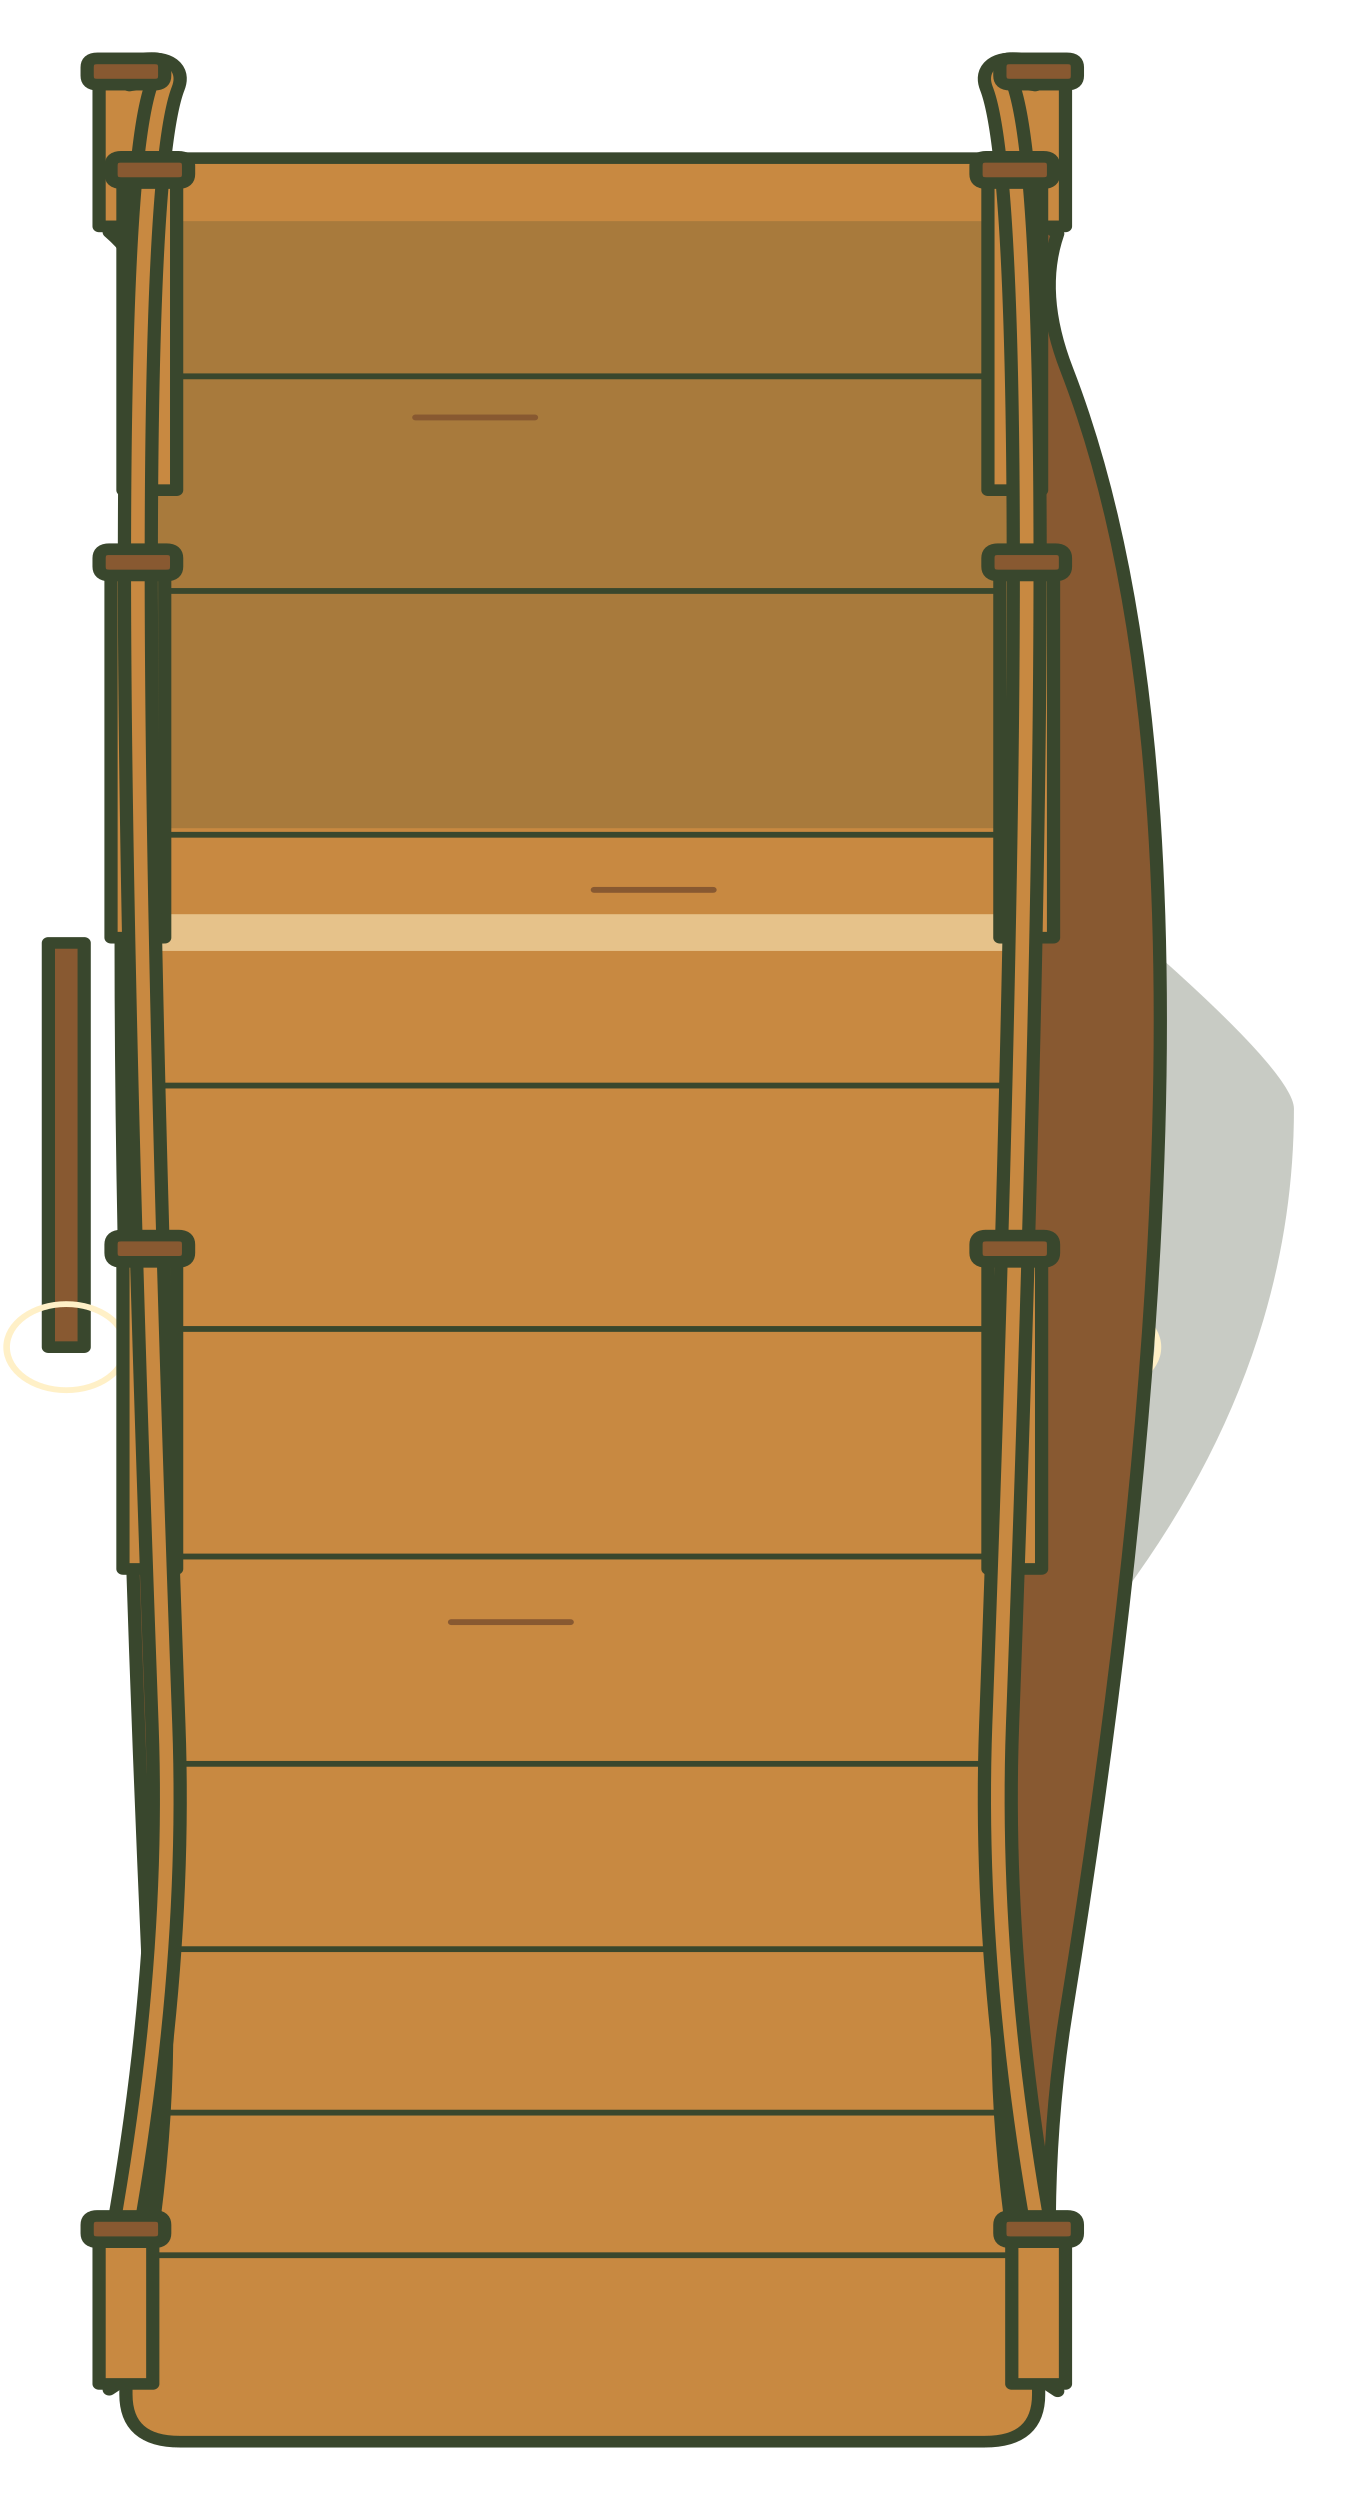
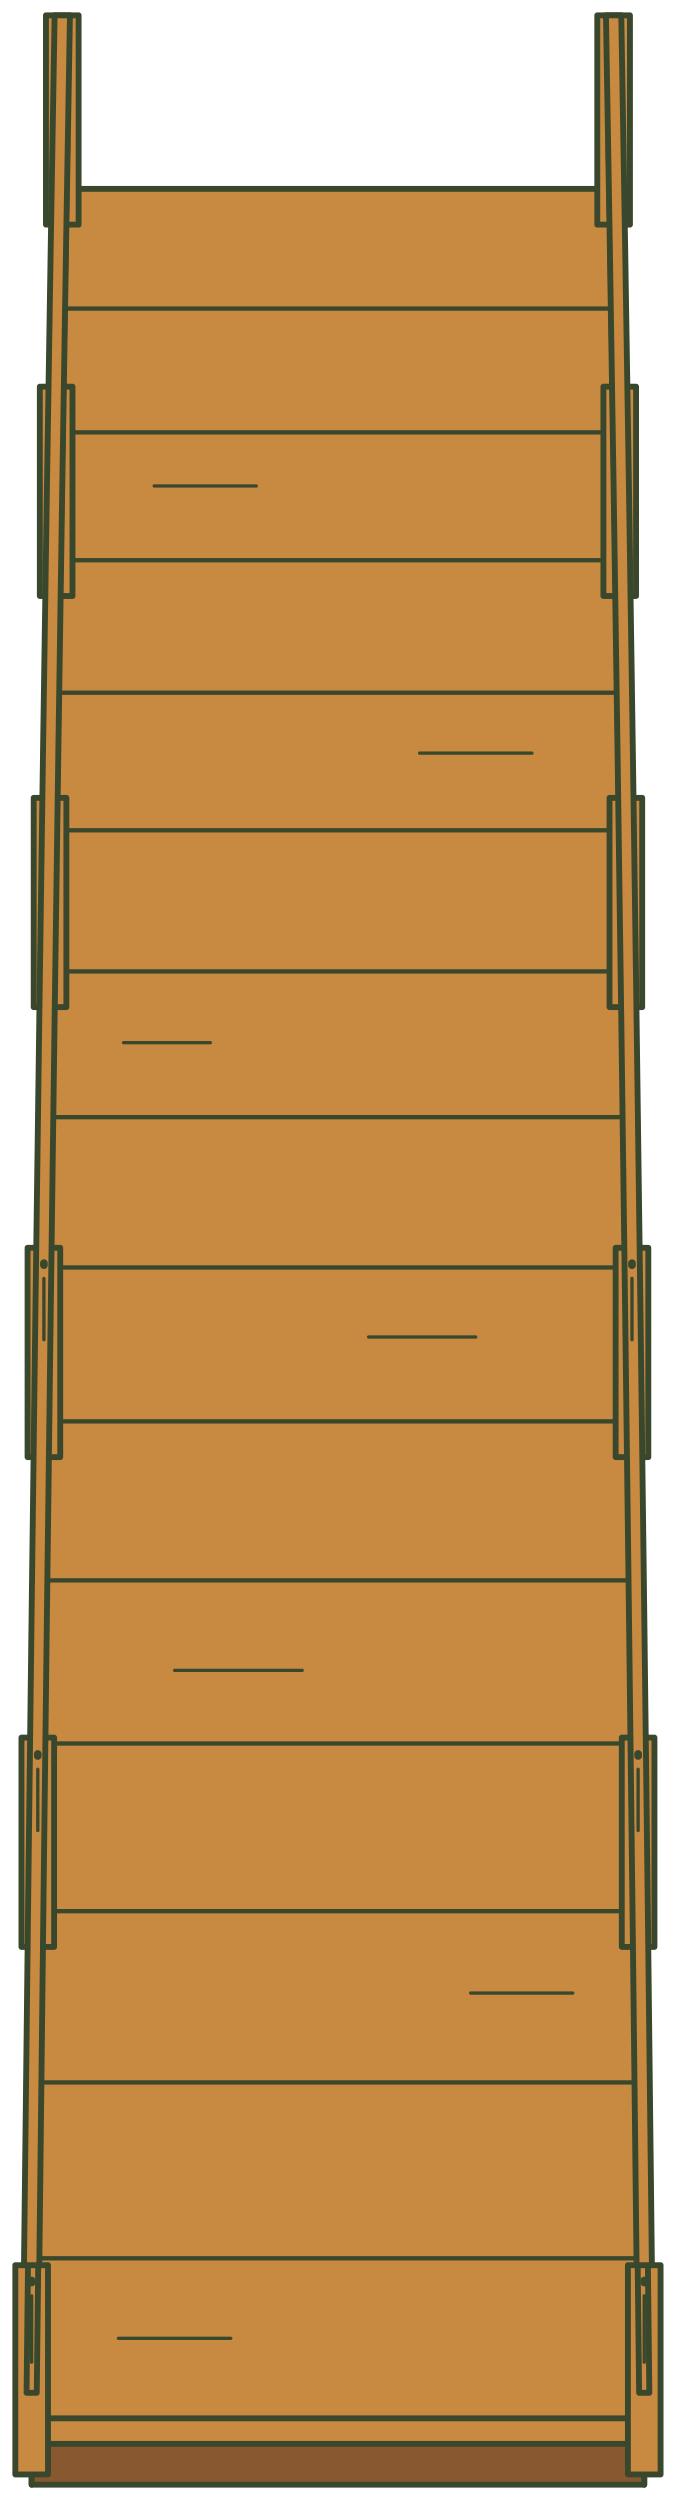
- <svg xmlns="http://www.w3.org/2000/svg" width="229.216" height="419.085" viewBox="6634.39 4764.932 229.216 419.085" stroke-linecap="round" stroke-linejoin="round">
-   <g transform="translate(6732 4802) scale(1 0.88) translate(-3320 -3319)">
-     <g id="water-shadow">
-       <path d="M3408.499 3462.452 Q3408.5 3463.472 3408.5 3464.5 Q3408.5 3485.05 3408.18 3508.4 Q3407.796 3536.42 3406.951 3568.472 L3410.151 3570.872 Q3410.996 3538.82 3411.38 3510.8 Q3411.7 3487.45 3411.7 3466.9 Q3411.7 3465.872 3411.699 3464.852 Z" fill="#39472D" stroke="none" stroke-width="2.22" fill-opacity=".15" />
+ <svg xmlns="http://www.w3.org/2000/svg" data-home-source="/pixi-art/home-expansion-c/bridges/bridge-ns.svg" width="132.4" height="489.726" viewBox="53.8 13 132.4 489.726">
+   <g stroke="#39472d" stroke-width="1.15" stroke-linejoin="round" stroke-linecap="round">
+     <path fill="#885931" d="M66 50 L60 490.726 L60 499.726 L66 59 Z M174 50 L180 490.726 L180 499.726 L174 59 Z" />
+     <path fill="#c88941" d="M66 50 Q63 222.363 60 490.726 L180 490.726 Q177 222.363 174 50 Z" />
+     <path fill="none" stroke-width=".85" d="M65.6 73.448 L174.4 73.448 M65.2 97.697 L174.8 97.697 M64.8 122.745 L175.2 122.745 M64.4 148.694 L175.6 148.694 M64 175.642 L176 175.642 M63.6 203.29 L176.4 203.29 M63.2 231.839 L176.8 231.839 M62.8 261.287 L177.2 261.287 M62.4 291.436 L177.6 291.436 M62 322.584 L178 322.584 M61.6 354.532 L178.4 354.532 M61.2 387.381 L178.8 387.381 M60.8 420.929 L179.2 420.929 M60.4 455.378 L179.6 455.378" />
+     <path fill="none" stroke-width=".65" d="M84 108.197 L104 108.197 M136 160.532 L158 160.532 M78 217.246 L95 217.246 M126 274.907 L147 274.907 M88 340.21 L113 340.21 M146 403.419 L166 403.419 M77 471.06 L99 471.06" />
+     <path fill="#885931" d="M60 490.726 L180 490.726 L180 499.726 L60 499.726 Z" />
+     <path fill="#c88941" d="M59 486.726 L181 486.726 L181 491.726 L59 491.726 Z" />
+     <g fill="#c88941">
+       <path d="M62.8 16 L69.2 16 L69.2 57 L62.8 57 Z M61.6 88.745 L68 88.745 L68 129.745 L61.6 129.745 Z M60.4 169.29 L66.8 169.29 L66.8 210.29 L60.4 210.29 Z M59.2 257.436 L65.6 257.436 L65.6 298.436 L59.2 298.436 Z M58 353.381 L64.4 353.381 L64.4 394.381 L58 394.381 Z M56.8 456.726 L63.2 456.726 L63.2 497.726 L56.8 497.726 Z" />
+       <path d="M170.8 16 L177.2 16 L177.2 57 L170.8 57 Z M172 88.745 L178.4 88.745 L178.4 129.745 L172 129.745 Z M173.2 169.29 L179.6 169.29 L179.6 210.29 L173.2 210.29 Z M174.4 257.436 L180.8 257.436 L180.8 298.436 L174.4 298.436 Z M175.6 353.381 L182 353.381 L182 394.381 L175.6 394.381 Z M176.8 456.726 L183.2 456.726 L183.2 497.726 L176.8 497.726 Z" />
+       <path d="M65 41 Q62 213.363 59 481.726 L61 481.726 Q64 213.363 67 41 Z M173 41 Q176 213.363 179 481.726 L181 481.726 Q178 213.363 175 41 Z" />
+       <path d="M64.5 16 Q61.5 188.363 58.5 456.726 L61.5 456.726 Q64.5 188.363 67.5 16 Z M172.5 16 Q175.5 188.363 178.5 456.726 L181.5 456.726 Q178.5 188.363 175.5 16 Z" />
    </g>
-     <g id="arch-water-gaps">
-       <path d="M3416.802 3459.17 Q3416.9 3465.135 3416.9 3471.3 Q3416.9 3491.85 3415.812 3514.624 Q3414.343 3545.369 3410.892 3580.167 L3410.892 3580.167 Q3427.211 3555.02 3434.156 3528.382 Q3439.3 3508.65 3439.3 3488.1 Q3439.3 3481.935 3416.802 3459.17 Z" fill="#39472D" stroke="none" stroke-width="2.22" fill-opacity=".28" />
-     </g>
-     <g id="water-supports">
-       <path d="M3230.5 3456.5 L3236.5 3456.5 L3236.5 3533.5 L3230.5 3533.5 Z" fill="#885931" stroke="#39472D" stroke-width="2.22" />
-       <ellipse cx="3233.5" cy="3533.5" rx="10" ry="8.2" fill="none" stroke="#FFF0C7" stroke-width="1.11" />
-       <path d="M3403.5 3456.5 L3409.5 3456.5 L3409.5 3533.5 L3403.5 3533.5 Z" fill="#885931" stroke="#39472D" stroke-width="2.22" />
-       <ellipse cx="3406.5" cy="3533.5" rx="10" ry="8.2" fill="none" stroke="#FFF0C7" stroke-width="1.11" />
-     </g>
-     <g id="side-stringers">
-       <path d="M3243.5 3319 Q3251.58 3326.86 3250.121 3338.752 Q3246.716 3366.5 3245.82 3416.2 Q3245.5 3433.95 3245.5 3454.5 Q3245.5 3475.05 3245.82 3498.4 Q3246.716 3563.78 3250.121 3651.112 Q3251.58 3688.54 3243.5 3730 L3240.7 3732.1 Q3248.78 3690.64 3247.321 3653.212 Q3243.916 3565.88 3243.02 3500.5 Q3242.7 3477.15 3242.7 3456.6 Q3242.7 3436.05 3243.02 3418.3 Q3243.916 3368.6 3247.321 3340.852 Q3248.78 3328.96 3240.7 3321.1 Z" fill="#885931" stroke="#39472D" stroke-width="2.22" />
-       <path d="M3396.5 3319 Q3388.42 3326.86 3389.879 3338.752 Q3393.284 3366.5 3394.18 3416.2 Q3394.5 3433.95 3394.5 3454.5 Q3394.5 3475.05 3394.18 3498.4 Q3393.284 3563.78 3389.879 3651.112 Q3388.42 3688.54 3396.5 3730 L3399.7 3732.4 Q3396.228 3694.396 3401.189 3659.595 Q3412.766 3578.391 3415.812 3514.624 Q3416.9 3491.85 3416.9 3471.3 Q3416.9 3450.75 3415.812 3432.424 Q3412.766 3381.111 3401.189 3347.235 Q3396.228 3332.716 3399.7 3321.4 Z" fill="#885931" stroke="#39472D" stroke-width="2.22" />
-     </g>
-     <g id="far-railing" />
-     <g id="deck">
-       <path d="M3243.5 3316 L3243.5 3319 Q3251.58 3326.86 3250.121 3338.752 Q3246.716 3366.5 3245.82 3416.2 Q3245.5 3433.95 3245.5 3454.5 Q3245.5 3475.05 3245.82 3498.4 Q3246.716 3563.78 3250.121 3651.112 Q3251.58 3688.54 3243.5 3730 L3243.5 3733 Q3243.5 3742 3252.5 3742 L3387.5 3742 Q3396.5 3742 3396.5 3733 L3396.5 3730 Q3388.42 3688.54 3389.879 3651.112 Q3393.284 3563.78 3394.18 3498.4 Q3394.5 3475.05 3394.5 3454.5 Q3394.5 3433.95 3394.18 3416.2 Q3393.284 3366.5 3389.879 3338.752 Q3388.42 3326.86 3396.5 3319 L3396.5 3316 Q3396.5 3307 3387.5 3307 L3252.5 3307 Q3243.5 3307 3243.5 3316 Z" fill="#C88941" stroke="#39472D" stroke-width="2.22" />
-       <path d="M3243.5 3319 Q3251.58 3326.86 3250.121 3338.752 Q3246.716 3366.5 3245.82 3416.2 Q3245.66 3425.075 3245.58 3434.65 L3394.42 3434.65 Q3394.34 3425.075 3394.18 3416.2 Q3393.284 3366.5 3389.879 3338.752 Q3388.42 3326.86 3396.5 3319 Z" fill="#39472D" stroke="none" stroke-width="2.22" fill-opacity=".22" data-part="far-slope-shade" />
-       <path d="M3249.06 3348.568 L3390.94 3348.568" fill="none" stroke="#39472D" stroke-width="1.11" />
-       <path d="M3246.542 3389.455 L3393.458 3389.455" fill="none" stroke="#39472D" stroke-width="1.11" />
-       <path d="M3245.57 3435.894 L3394.43 3435.894" fill="none" stroke="#39472D" stroke-width="1.11" />
-       <path d="M3245.647 3483.668 L3394.353 3483.668" fill="none" stroke="#39472D" stroke-width="1.11" />
-       <path d="M3246.373 3530.038 L3393.627 3530.038" fill="none" stroke="#39472D" stroke-width="1.11" />
-       <path d="M3247.461 3573.387 L3392.539 3573.387" fill="none" stroke="#39472D" stroke-width="1.11" />
-       <path d="M3248.714 3612.875 L3391.286 3612.875" fill="none" stroke="#39472D" stroke-width="1.11" />
-       <path d="M3250.007 3648.182 L3389.993 3648.182" fill="none" stroke="#39472D" stroke-width="1.11" />
-       <path d="M3249.897 3679.318 L3390.103 3679.318" fill="none" stroke="#39472D" stroke-width="1.11" />
-       <path d="M3247.359 3706.486 L3392.641 3706.486" fill="none" stroke="#39472D" stroke-width="1.11" />
-       <path d="M3292.045 3356.4 L3312.045 3356.4" fill="none" stroke="#885931" stroke-width="1.11" />
-       <path d="M3321.97 3446.392 L3341.97 3446.392" fill="none" stroke="#885931" stroke-width="1.11" />
-       <path d="M3298.03 3585.882 L3318.03 3585.882" fill="none" stroke="#885931" stroke-width="1.11" />
-       <path d="M3245.502 3451.02 Q3245.5 3452.75 3245.5 3454.5 Q3245.5 3456.25 3245.502 3458.02 L3394.498 3458.02 Q3394.5 3456.25 3394.5 3454.5 Q3394.5 3452.75 3394.498 3451.02 Z" fill="#FFF0C7" stroke="none" stroke-width="2.22" fill-opacity=".55" data-part="crest-highlight" />
-     </g>
-     <g id="far-railing">
-       <path d="M3239 3320 L3248 3320 L3248 3291 L3239 3291 Z" fill="#C88941" stroke="#39472D" stroke-width="2.22" />
-       <path d="M3243 3370.25 L3252 3370.25 L3252 3309.75 L3243 3309.75 Z" fill="#C88941" stroke="#39472D" stroke-width="2.22" />
-       <path d="M3241 3455.5 L3250 3455.5 L3250 3384.5 L3241 3384.5 Z" fill="#C88941" stroke="#39472D" stroke-width="2.22" />
-       <path d="M3243 3575.75 L3252 3575.75 L3252 3515.25 L3243 3515.25 Z" fill="#C88941" stroke="#39472D" stroke-width="2.22" />
-       <path d="M3239 3731 L3248 3731 L3248 3702 L3239 3702 Z" fill="#C88941" stroke="#39472D" stroke-width="2.22" />
-       <path d="M3242.904 3288.83 L3243.603 3288.645 L3244.274 3288.483 L3244.919 3288.342 L3245.537 3288.223 L3246.132 3288.128 L3246.705 3288.056 L3247.258 3288.008 L3247.795 3287.987 L3248.318 3287.994 L3248.832 3288.035 L3249.341 3288.113 L3249.849 3288.24 L3250.356 3288.426 L3250.857 3288.687 L3251.336 3289.035 L3251.768 3289.473 L3252.121 3289.988 L3252.376 3290.549 L3252.528 3291.123 L3252.59 3291.687 L3252.58 3292.229 L3252.512 3292.749 L3252.399 3293.252 L3252.248 3293.745 L3252.143 3294.061 L3252.037 3294.404 L3251.931 3294.773 L3251.825 3295.168 L3251.718 3295.589 L3251.613 3296.034 L3251.508 3296.505 L3251.403 3297 L3251.3 3297.519 L3251.198 3298.062 L3251.097 3298.63 L3250.997 3299.221 L3250.898 3299.836 L3250.801 3300.474 L3250.704 3301.136 L3250.61 3301.821 L3250.516 3302.529 L3250.424 3303.261 L3250.334 3304.016 L3250.245 3304.793 L3250.157 3305.594 L3250.071 3306.418 L3249.986 3307.265 L3249.903 3308.134 L3249.822 3309.027 L3249.742 3309.942 L3249.663 3310.88 L3249.586 3311.841 L3249.511 3312.824 L3249.437 3313.83 L3249.365 3314.859 L3249.294 3315.911 L3249.225 3316.985 L3249.157 3318.082 L3249.091 3319.202 L3249.027 3320.344 L3248.964 3321.509 L3248.902 3322.696 L3248.843 3323.906 L3248.784 3325.139 L3248.728 3326.394 L3248.673 3327.672 L3248.619 3328.972 L3248.568 3330.295 L3248.517 3331.64 L3248.469 3333.008 L3248.422 3334.398 L3248.376 3335.811 L3248.332 3337.247 L3248.29 3338.705 L3248.249 3340.185 L3248.21 3341.688 L3248.173 3343.214 L3248.137 3344.762 L3248.102 3346.332 L3248.07 3347.925 L3248.038 3349.54 L3248.009 3351.178 L3247.981 3352.838 L3247.954 3354.521 L3247.93 3356.226 L3247.907 3357.954 L3247.885 3359.704 L3247.865 3361.477 L3247.847 3363.272 L3247.83 3365.09 L3247.815 3366.93 L3247.801 3368.792 L3247.789 3370.677 L3247.779 3372.584 L3247.77 3374.514 L3247.763 3376.466 L3247.757 3378.441 L3247.753 3380.438 L3247.751 3382.458 L3247.75 3384.5 L3247.751 3386.564 L3247.753 3388.651 L3247.757 3390.761 L3247.763 3392.892 L3247.77 3395.047 L3247.779 3397.223 L3247.789 3399.422 L3247.801 3401.644 L3247.815 3403.888 L3247.83 3406.154 L3247.847 3408.443 L3247.865 3410.754 L3247.885 3413.088 L3247.907 3415.444 L3247.93 3417.822 L3247.955 3420.223 L3247.981 3422.647 L3248.009 3425.092 L3248.039 3427.561 L3248.07 3430.051 L3248.103 3432.564 L3248.137 3435.1 L3248.173 3437.658 L3248.211 3440.238 L3248.25 3442.841 L3248.291 3445.466 L3248.333 3448.113 L3248.377 3450.783 L3248.423 3453.476 L3248.47 3456.19 L3248.518 3458.928 L3248.569 3461.687 L3248.621 3464.469 L3248.674 3467.274 L3248.73 3470.101 L3248.786 3472.95 L3248.845 3475.822 L3248.905 3478.716 L3248.966 3481.632 L3249.03 3484.571 L3249.094 3487.533 L3249.161 3490.516 L3249.229 3493.523 L3249.298 3496.551 L3249.369 3499.602 L3249.442 3502.675 L3249.517 3505.771 L3249.593 3508.89 L3249.67 3512.03 L3249.749 3515.193 L3249.83 3518.379 L3249.912 3521.587 L3249.996 3524.817 L3250.082 3528.07 L3250.169 3531.345 L3250.258 3534.642 L3250.348 3537.962 L3250.44 3541.305 L3250.534 3544.669 L3250.629 3548.057 L3250.726 3551.466 L3250.824 3554.898 L3250.924 3558.352 L3251.026 3561.829 L3251.129 3565.328 L3251.234 3568.85 L3251.34 3572.394 L3251.448 3575.96 L3251.558 3579.549 L3251.669 3583.16 L3251.782 3586.794 L3251.896 3590.45 L3252.012 3594.129 L3252.13 3597.829 L3252.249 3601.553 L3252.37 3605.298 L3252.475 3609.087 L3252.548 3612.898 L3252.586 3616.731 L3252.592 3620.586 L3252.565 3624.464 L3252.504 3628.363 L3252.41 3632.285 L3252.282 3636.229 L3252.122 3640.195 L3251.928 3644.184 L3251.7 3648.194 L3251.44 3652.227 L3251.146 3656.281 L3250.819 3660.358 L3250.459 3664.458 L3250.066 3668.579 L3249.639 3672.722 L3249.179 3676.888 L3248.686 3681.076 L3248.16 3685.286 L3247.601 3689.519 L3247.008 3693.773 L3246.382 3698.05 L3245.723 3702.349 L3241.277 3701.651 L3241.932 3697.383 L3242.553 3693.137 L3243.141 3688.913 L3243.697 3684.712 L3244.219 3680.534 L3244.708 3676.378 L3245.164 3672.245 L3245.588 3668.135 L3245.978 3664.047 L3246.335 3659.982 L3246.659 3655.939 L3246.95 3651.919 L3247.209 3647.922 L3247.434 3643.947 L3247.626 3639.995 L3247.785 3636.065 L3247.911 3632.158 L3248.005 3628.274 L3248.065 3624.413 L3248.092 3620.574 L3248.087 3616.757 L3248.048 3612.964 L3247.977 3609.193 L3247.872 3605.444 L3247.751 3601.697 L3247.632 3597.973 L3247.514 3594.271 L3247.398 3590.591 L3247.284 3586.934 L3247.171 3583.3 L3247.06 3579.687 L3246.95 3576.097 L3246.842 3572.53 L3246.736 3568.984 L3246.631 3565.462 L3246.528 3561.961 L3246.426 3558.483 L3246.326 3555.028 L3246.228 3551.594 L3246.131 3548.184 L3246.036 3544.795 L3245.942 3541.429 L3245.85 3538.085 L3245.76 3534.764 L3245.671 3531.465 L3245.584 3528.189 L3245.498 3524.935 L3245.414 3521.703 L3245.331 3518.494 L3245.251 3515.307 L3245.171 3512.142 L3245.094 3509 L3245.018 3505.88 L3244.943 3502.783 L3244.871 3499.708 L3244.799 3496.655 L3244.73 3493.625 L3244.662 3490.617 L3244.595 3487.632 L3244.53 3484.669 L3244.467 3481.728 L3244.406 3478.81 L3244.346 3475.914 L3244.287 3473.041 L3244.23 3470.189 L3244.175 3467.361 L3244.122 3464.554 L3244.07 3461.77 L3244.019 3459.009 L3243.97 3456.27 L3243.923 3453.553 L3243.878 3450.858 L3243.834 3448.186 L3243.791 3445.537 L3243.75 3442.909 L3243.711 3440.305 L3243.673 3437.722 L3243.637 3435.162 L3243.603 3432.624 L3243.57 3430.109 L3243.539 3427.616 L3243.509 3425.145 L3243.481 3422.697 L3243.455 3420.271 L3243.43 3417.868 L3243.407 3415.486 L3243.385 3413.128 L3243.365 3410.791 L3243.347 3408.477 L3243.33 3406.186 L3243.315 3403.917 L3243.301 3401.67 L3243.289 3399.445 L3243.279 3397.243 L3243.27 3395.063 L3243.263 3392.906 L3243.257 3390.771 L3243.253 3388.658 L3243.251 3386.568 L3243.25 3384.5 L3243.251 3382.454 L3243.253 3380.431 L3243.257 3378.43 L3243.263 3376.452 L3243.27 3374.496 L3243.279 3372.562 L3243.289 3370.651 L3243.301 3368.761 L3243.315 3366.895 L3243.33 3365.05 L3243.347 3363.228 L3243.365 3361.429 L3243.385 3359.651 L3243.407 3357.896 L3243.43 3356.164 L3243.455 3354.453 L3243.481 3352.765 L3243.51 3351.1 L3243.539 3349.456 L3243.57 3347.835 L3243.603 3346.236 L3243.638 3344.66 L3243.674 3343.106 L3243.711 3341.574 L3243.751 3340.065 L3243.792 3338.578 L3243.834 3337.113 L3243.878 3335.67 L3243.924 3334.25 L3243.971 3332.852 L3244.02 3331.476 L3244.071 3330.123 L3244.123 3328.792 L3244.177 3327.483 L3244.232 3326.196 L3244.289 3324.932 L3244.348 3323.689 L3244.408 3322.469 L3244.47 3321.271 L3244.533 3320.096 L3244.599 3318.943 L3244.665 3317.811 L3244.734 3316.702 L3244.804 3315.615 L3244.875 3314.551 L3244.949 3313.508 L3245.023 3312.487 L3245.1 3311.489 L3245.178 3310.513 L3245.258 3309.558 L3245.34 3308.626 L3245.423 3307.715 L3245.508 3306.827 L3245.595 3305.96 L3245.683 3305.116 L3245.773 3304.293 L3245.865 3303.492 L3245.958 3302.713 L3246.053 3301.955 L3246.15 3301.219 L3246.249 3300.504 L3246.35 3299.811 L3246.452 3299.14 L3246.557 3298.489 L3246.663 3297.86 L3246.772 3297.252 L3246.882 3296.664 L3246.995 3296.098 L3247.11 3295.552 L3247.227 3295.026 L3247.347 3294.52 L3247.47 3294.034 L3247.595 3293.567 L3247.724 3293.119 L3247.857 3292.689 L3247.994 3292.278 L3248.052 3292.088 L3248.083 3291.952 L3248.093 3291.879 L3248.094 3291.873 L3248.102 3291.933 L3248.133 3292.049 L3248.2 3292.196 L3248.3 3292.341 L3248.411 3292.455 L3248.504 3292.523 L3248.553 3292.549 L3248.541 3292.546 L3248.464 3292.527 L3248.322 3292.506 L3248.119 3292.49 L3247.859 3292.487 L3247.545 3292.499 L3247.182 3292.53 L3246.773 3292.582 L3246.319 3292.655 L3245.823 3292.75 L3245.287 3292.867 L3244.711 3293.007 L3244.096 3293.17 Z" fill="#C88941" stroke="#39472D" stroke-width="2.22" data-part="top-rail" data-band-width="4.5" />
-       <path d="M3238.7 3288 L3248.3 3288 Q3250 3288 3250 3289.7 L3250 3291.3 Q3250 3293 3248.3 3293 L3238.7 3293 Q3237 3293 3237 3291.3 L3237 3289.7 Q3237 3288 3238.7 3288 Z" fill="#885931" stroke="#39472D" stroke-width="2.22" data-part="post-cap" />
-       <path d="M3242.7 3306.75 L3252.3 3306.75 Q3254 3306.75 3254 3308.45 L3254 3310.05 Q3254 3311.75 3252.3 3311.75 L3242.7 3311.75 Q3241 3311.75 3241 3310.05 L3241 3308.45 Q3241 3306.75 3242.7 3306.75 Z" fill="#885931" stroke="#39472D" stroke-width="2.22" data-part="post-cap" />
-       <path d="M3240.7 3381.5 L3250.3 3381.5 Q3252 3381.5 3252 3383.2 L3252 3384.8 Q3252 3386.5 3250.3 3386.5 L3240.7 3386.5 Q3239 3386.5 3239 3384.8 L3239 3383.2 Q3239 3381.5 3240.7 3381.5 Z" fill="#885931" stroke="#39472D" stroke-width="2.22" data-part="post-cap" />
-       <path d="M3242.7 3512.25 L3252.3 3512.25 Q3254 3512.25 3254 3513.95 L3254 3515.55 Q3254 3517.25 3252.3 3517.25 L3242.7 3517.25 Q3241 3517.25 3241 3515.55 L3241 3513.95 Q3241 3512.25 3242.7 3512.25 Z" fill="#885931" stroke="#39472D" stroke-width="2.22" data-part="post-cap" />
-       <path d="M3238.7 3699 L3248.3 3699 Q3250 3699 3250 3700.7 L3250 3702.3 Q3250 3704 3248.3 3704 L3238.7 3704 Q3237 3704 3237 3702.3 L3237 3700.7 Q3237 3699 3238.7 3699 Z" fill="#885931" stroke="#39472D" stroke-width="2.22" data-part="post-cap" />
-     </g>
-     <g id="near-railing">
-       <path d="M3392 3320 L3401 3320 L3401 3291 L3392 3291 Z" fill="#C88941" stroke="#39472D" stroke-width="2.22" />
-       <path d="M3388 3370.25 L3397 3370.25 L3397 3309.75 L3388 3309.75 Z" fill="#C88941" stroke="#39472D" stroke-width="2.22" />
-       <path d="M3390 3455.5 L3399 3455.5 L3399 3384.5 L3390 3384.5 Z" fill="#C88941" stroke="#39472D" stroke-width="2.22" />
-       <path d="M3388 3575.75 L3397 3575.75 L3397 3515.25 L3388 3515.25 Z" fill="#C88941" stroke="#39472D" stroke-width="2.22" />
-       <path d="M3392 3731 L3401 3731 L3401 3702 L3392 3702 Z" fill="#C88941" stroke="#39472D" stroke-width="2.22" />
-       <path d="M3395.904 3293.17 L3395.289 3293.007 L3394.713 3292.867 L3394.177 3292.75 L3393.681 3292.655 L3393.227 3292.582 L3392.818 3292.53 L3392.455 3292.499 L3392.141 3292.487 L3391.881 3292.49 L3391.678 3292.506 L3391.536 3292.527 L3391.459 3292.546 L3391.447 3292.549 L3391.496 3292.523 L3391.589 3292.455 L3391.7 3292.341 L3391.8 3292.196 L3391.867 3292.049 L3391.898 3291.933 L3391.906 3291.873 L3391.907 3291.879 L3391.917 3291.952 L3391.948 3292.088 L3392.006 3292.278 L3392.143 3292.689 L3392.276 3293.119 L3392.405 3293.567 L3392.53 3294.034 L3392.653 3294.52 L3392.773 3295.026 L3392.89 3295.552 L3393.005 3296.098 L3393.118 3296.664 L3393.228 3297.252 L3393.337 3297.86 L3393.443 3298.489 L3393.548 3299.14 L3393.65 3299.811 L3393.751 3300.504 L3393.85 3301.219 L3393.947 3301.955 L3394.042 3302.713 L3394.135 3303.492 L3394.227 3304.293 L3394.317 3305.116 L3394.405 3305.96 L3394.492 3306.827 L3394.577 3307.715 L3394.66 3308.626 L3394.742 3309.558 L3394.822 3310.513 L3394.9 3311.489 L3394.977 3312.487 L3395.051 3313.508 L3395.125 3314.551 L3395.196 3315.615 L3395.266 3316.702 L3395.335 3317.811 L3395.401 3318.943 L3395.467 3320.096 L3395.53 3321.271 L3395.592 3322.469 L3395.652 3323.689 L3395.711 3324.932 L3395.768 3326.196 L3395.823 3327.483 L3395.877 3328.792 L3395.929 3330.123 L3395.98 3331.476 L3396.029 3332.852 L3396.076 3334.25 L3396.122 3335.67 L3396.166 3337.113 L3396.208 3338.578 L3396.249 3340.065 L3396.289 3341.574 L3396.326 3343.106 L3396.362 3344.66 L3396.397 3346.236 L3396.43 3347.835 L3396.461 3349.456 L3396.49 3351.1 L3396.519 3352.765 L3396.545 3354.453 L3396.57 3356.164 L3396.593 3357.896 L3396.615 3359.651 L3396.635 3361.429 L3396.653 3363.228 L3396.67 3365.05 L3396.685 3366.895 L3396.699 3368.761 L3396.711 3370.651 L3396.721 3372.562 L3396.73 3374.496 L3396.737 3376.452 L3396.743 3378.43 L3396.747 3380.431 L3396.749 3382.454 L3396.75 3384.5 L3396.749 3386.568 L3396.747 3388.658 L3396.743 3390.771 L3396.737 3392.906 L3396.73 3395.063 L3396.721 3397.243 L3396.711 3399.445 L3396.699 3401.67 L3396.685 3403.917 L3396.67 3406.186 L3396.653 3408.477 L3396.635 3410.791 L3396.615 3413.128 L3396.593 3415.486 L3396.57 3417.868 L3396.545 3420.271 L3396.519 3422.697 L3396.491 3425.145 L3396.461 3427.616 L3396.43 3430.109 L3396.397 3432.624 L3396.363 3435.162 L3396.327 3437.722 L3396.289 3440.305 L3396.25 3442.909 L3396.209 3445.537 L3396.166 3448.186 L3396.122 3450.858 L3396.077 3453.553 L3396.03 3456.27 L3395.981 3459.009 L3395.93 3461.77 L3395.878 3464.554 L3395.825 3467.361 L3395.77 3470.189 L3395.713 3473.041 L3395.654 3475.914 L3395.594 3478.81 L3395.533 3481.728 L3395.47 3484.669 L3395.405 3487.632 L3395.338 3490.617 L3395.27 3493.625 L3395.201 3496.655 L3395.129 3499.708 L3395.057 3502.783 L3394.982 3505.88 L3394.906 3509 L3394.829 3512.142 L3394.749 3515.307 L3394.669 3518.494 L3394.586 3521.703 L3394.502 3524.935 L3394.416 3528.189 L3394.329 3531.465 L3394.24 3534.764 L3394.15 3538.085 L3394.058 3541.429 L3393.964 3544.795 L3393.869 3548.184 L3393.772 3551.594 L3393.674 3555.028 L3393.574 3558.483 L3393.472 3561.961 L3393.369 3565.462 L3393.264 3568.984 L3393.158 3572.53 L3393.05 3576.097 L3392.94 3579.687 L3392.829 3583.3 L3392.716 3586.934 L3392.602 3590.591 L3392.486 3594.271 L3392.368 3597.973 L3392.249 3601.697 L3392.128 3605.444 L3392.023 3609.193 L3391.952 3612.964 L3391.913 3616.757 L3391.908 3620.574 L3391.935 3624.413 L3391.995 3628.274 L3392.089 3632.158 L3392.215 3636.065 L3392.374 3639.995 L3392.566 3643.947 L3392.791 3647.922 L3393.05 3651.919 L3393.341 3655.939 L3393.665 3659.982 L3394.022 3664.047 L3394.412 3668.135 L3394.836 3672.245 L3395.292 3676.378 L3395.781 3680.534 L3396.303 3684.712 L3396.859 3688.913 L3397.447 3693.137 L3398.068 3697.383 L3398.723 3701.651 L3394.277 3702.349 L3393.618 3698.05 L3392.992 3693.773 L3392.399 3689.519 L3391.84 3685.286 L3391.314 3681.076 L3390.821 3676.888 L3390.361 3672.722 L3389.934 3668.579 L3389.541 3664.458 L3389.181 3660.358 L3388.854 3656.281 L3388.56 3652.227 L3388.3 3648.194 L3388.072 3644.184 L3387.878 3640.195 L3387.718 3636.229 L3387.59 3632.285 L3387.496 3628.363 L3387.435 3624.464 L3387.408 3620.586 L3387.414 3616.731 L3387.452 3612.898 L3387.525 3609.087 L3387.63 3605.298 L3387.751 3601.553 L3387.87 3597.829 L3387.988 3594.129 L3388.104 3590.45 L3388.218 3586.794 L3388.331 3583.16 L3388.442 3579.549 L3388.552 3575.96 L3388.66 3572.394 L3388.766 3568.85 L3388.871 3565.328 L3388.974 3561.829 L3389.076 3558.352 L3389.176 3554.898 L3389.274 3551.466 L3389.371 3548.057 L3389.466 3544.669 L3389.56 3541.305 L3389.652 3537.962 L3389.742 3534.642 L3389.831 3531.345 L3389.918 3528.07 L3390.004 3524.817 L3390.088 3521.587 L3390.17 3518.379 L3390.251 3515.193 L3390.33 3512.03 L3390.407 3508.89 L3390.483 3505.771 L3390.558 3502.675 L3390.631 3499.602 L3390.702 3496.551 L3390.771 3493.523 L3390.839 3490.516 L3390.906 3487.533 L3390.97 3484.571 L3391.034 3481.632 L3391.095 3478.716 L3391.155 3475.822 L3391.214 3472.95 L3391.27 3470.101 L3391.326 3467.274 L3391.379 3464.469 L3391.431 3461.687 L3391.482 3458.928 L3391.53 3456.19 L3391.577 3453.476 L3391.623 3450.783 L3391.667 3448.113 L3391.709 3445.466 L3391.75 3442.841 L3391.789 3440.238 L3391.827 3437.658 L3391.863 3435.1 L3391.897 3432.564 L3391.93 3430.051 L3391.961 3427.561 L3391.991 3425.092 L3392.019 3422.647 L3392.045 3420.223 L3392.07 3417.822 L3392.093 3415.444 L3392.115 3413.088 L3392.135 3410.754 L3392.153 3408.443 L3392.17 3406.154 L3392.185 3403.888 L3392.199 3401.644 L3392.211 3399.422 L3392.221 3397.223 L3392.23 3395.047 L3392.237 3392.892 L3392.243 3390.761 L3392.247 3388.651 L3392.249 3386.564 L3392.25 3384.5 L3392.249 3382.458 L3392.247 3380.438 L3392.243 3378.441 L3392.237 3376.466 L3392.23 3374.514 L3392.221 3372.584 L3392.211 3370.677 L3392.199 3368.792 L3392.185 3366.93 L3392.17 3365.09 L3392.153 3363.272 L3392.135 3361.477 L3392.115 3359.704 L3392.093 3357.954 L3392.07 3356.226 L3392.046 3354.521 L3392.019 3352.838 L3391.991 3351.178 L3391.962 3349.54 L3391.93 3347.925 L3391.898 3346.332 L3391.863 3344.762 L3391.827 3343.214 L3391.79 3341.688 L3391.751 3340.185 L3391.71 3338.705 L3391.668 3337.247 L3391.624 3335.811 L3391.578 3334.398 L3391.531 3333.008 L3391.483 3331.64 L3391.432 3330.295 L3391.381 3328.972 L3391.327 3327.672 L3391.272 3326.394 L3391.216 3325.139 L3391.157 3323.906 L3391.098 3322.696 L3391.036 3321.509 L3390.973 3320.344 L3390.909 3319.202 L3390.843 3318.082 L3390.775 3316.985 L3390.706 3315.911 L3390.635 3314.859 L3390.563 3313.83 L3390.489 3312.824 L3390.414 3311.841 L3390.337 3310.88 L3390.258 3309.942 L3390.178 3309.027 L3390.097 3308.134 L3390.014 3307.265 L3389.929 3306.418 L3389.843 3305.594 L3389.755 3304.793 L3389.666 3304.016 L3389.576 3303.261 L3389.484 3302.529 L3389.39 3301.821 L3389.296 3301.136 L3389.199 3300.474 L3389.102 3299.836 L3389.003 3299.221 L3388.903 3298.63 L3388.802 3298.062 L3388.7 3297.519 L3388.597 3297 L3388.492 3296.505 L3388.387 3296.034 L3388.282 3295.589 L3388.175 3295.168 L3388.069 3294.773 L3387.963 3294.404 L3387.857 3294.061 L3387.752 3293.745 L3387.601 3293.252 L3387.488 3292.749 L3387.42 3292.229 L3387.41 3291.687 L3387.472 3291.123 L3387.624 3290.549 L3387.879 3289.988 L3388.232 3289.473 L3388.664 3289.035 L3389.143 3288.687 L3389.644 3288.426 L3390.151 3288.24 L3390.659 3288.113 L3391.168 3288.035 L3391.682 3287.994 L3392.205 3287.987 L3392.742 3288.008 L3393.295 3288.056 L3393.868 3288.128 L3394.463 3288.223 L3395.081 3288.342 L3395.726 3288.483 L3396.397 3288.645 L3397.096 3288.83 Z" fill="#C88941" stroke="#39472D" stroke-width="2.22" data-part="top-rail" data-band-width="4.5" />
-       <path d="M3391.7 3288 L3401.3 3288 Q3403 3288 3403 3289.7 L3403 3291.3 Q3403 3293 3401.3 3293 L3391.7 3293 Q3390 3293 3390 3291.3 L3390 3289.7 Q3390 3288 3391.7 3288 Z" fill="#885931" stroke="#39472D" stroke-width="2.22" data-part="post-cap" />
-       <path d="M3387.7 3306.75 L3397.3 3306.75 Q3399 3306.75 3399 3308.45 L3399 3310.05 Q3399 3311.75 3397.3 3311.75 L3387.7 3311.75 Q3386 3311.75 3386 3310.05 L3386 3308.45 Q3386 3306.75 3387.7 3306.75 Z" fill="#885931" stroke="#39472D" stroke-width="2.22" data-part="post-cap" />
-       <path d="M3389.7 3381.5 L3399.3 3381.5 Q3401 3381.5 3401 3383.2 L3401 3384.8 Q3401 3386.5 3399.3 3386.5 L3389.7 3386.5 Q3388 3386.5 3388 3384.8 L3388 3383.2 Q3388 3381.5 3389.7 3381.5 Z" fill="#885931" stroke="#39472D" stroke-width="2.22" data-part="post-cap" />
-       <path d="M3387.7 3512.25 L3397.3 3512.25 Q3399 3512.25 3399 3513.95 L3399 3515.55 Q3399 3517.25 3397.3 3517.25 L3387.7 3517.25 Q3386 3517.25 3386 3515.55 L3386 3513.95 Q3386 3512.25 3387.7 3512.25 Z" fill="#885931" stroke="#39472D" stroke-width="2.22" data-part="post-cap" />
-       <path d="M3391.7 3699 L3401.3 3699 Q3403 3699 3403 3700.7 L3403 3702.3 Q3403 3704 3401.3 3704 L3391.7 3704 Q3390 3704 3390 3702.3 L3390 3700.7 Q3390 3699 3391.7 3699 Z" fill="#885931" stroke="#39472D" stroke-width="2.22" data-part="post-cap" />
-     </g>
+     <path fill="none" stroke-width=".65" d="M60 462.726 L60 475.726 M180 462.726 L180 475.726 M61.2 359.581 L61.2 371.581 M178.8 359.581 L178.8 371.581 M62.4 263.436 L62.4 275.436 M177.6 263.436 L177.6 275.436" />
+     <path fill="none" stroke-width="1.5" d="M60 459.726 L60 460.126 M180 459.726 L180 460.126 M61.2 356.581 L61.2 356.981 M178.8 356.581 L178.8 356.981 M62.4 260.436 L62.4 260.836 M177.6 260.436 L177.6 260.836" />
  </g>
</svg>
